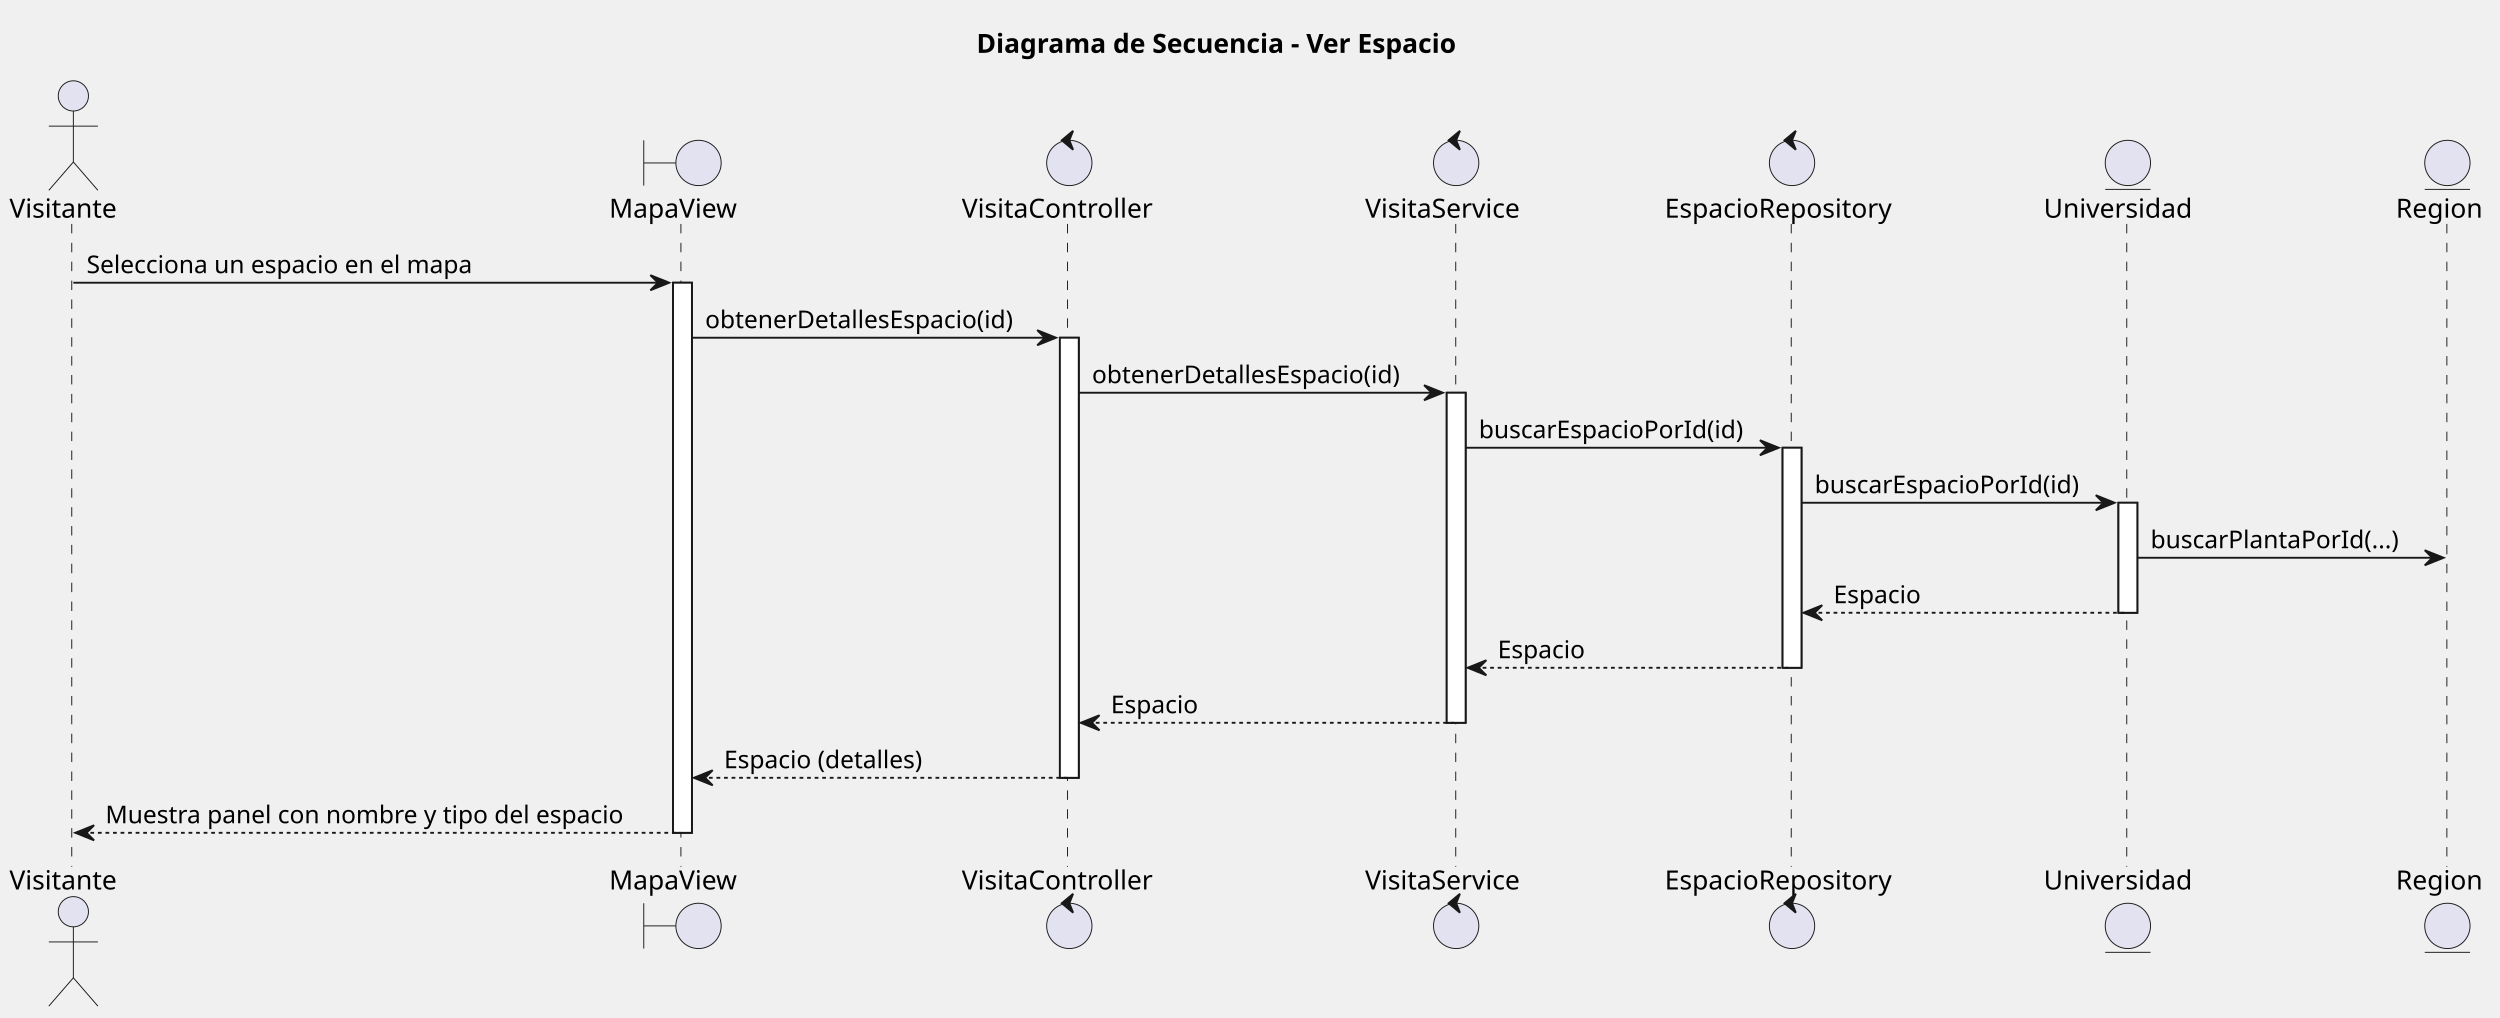
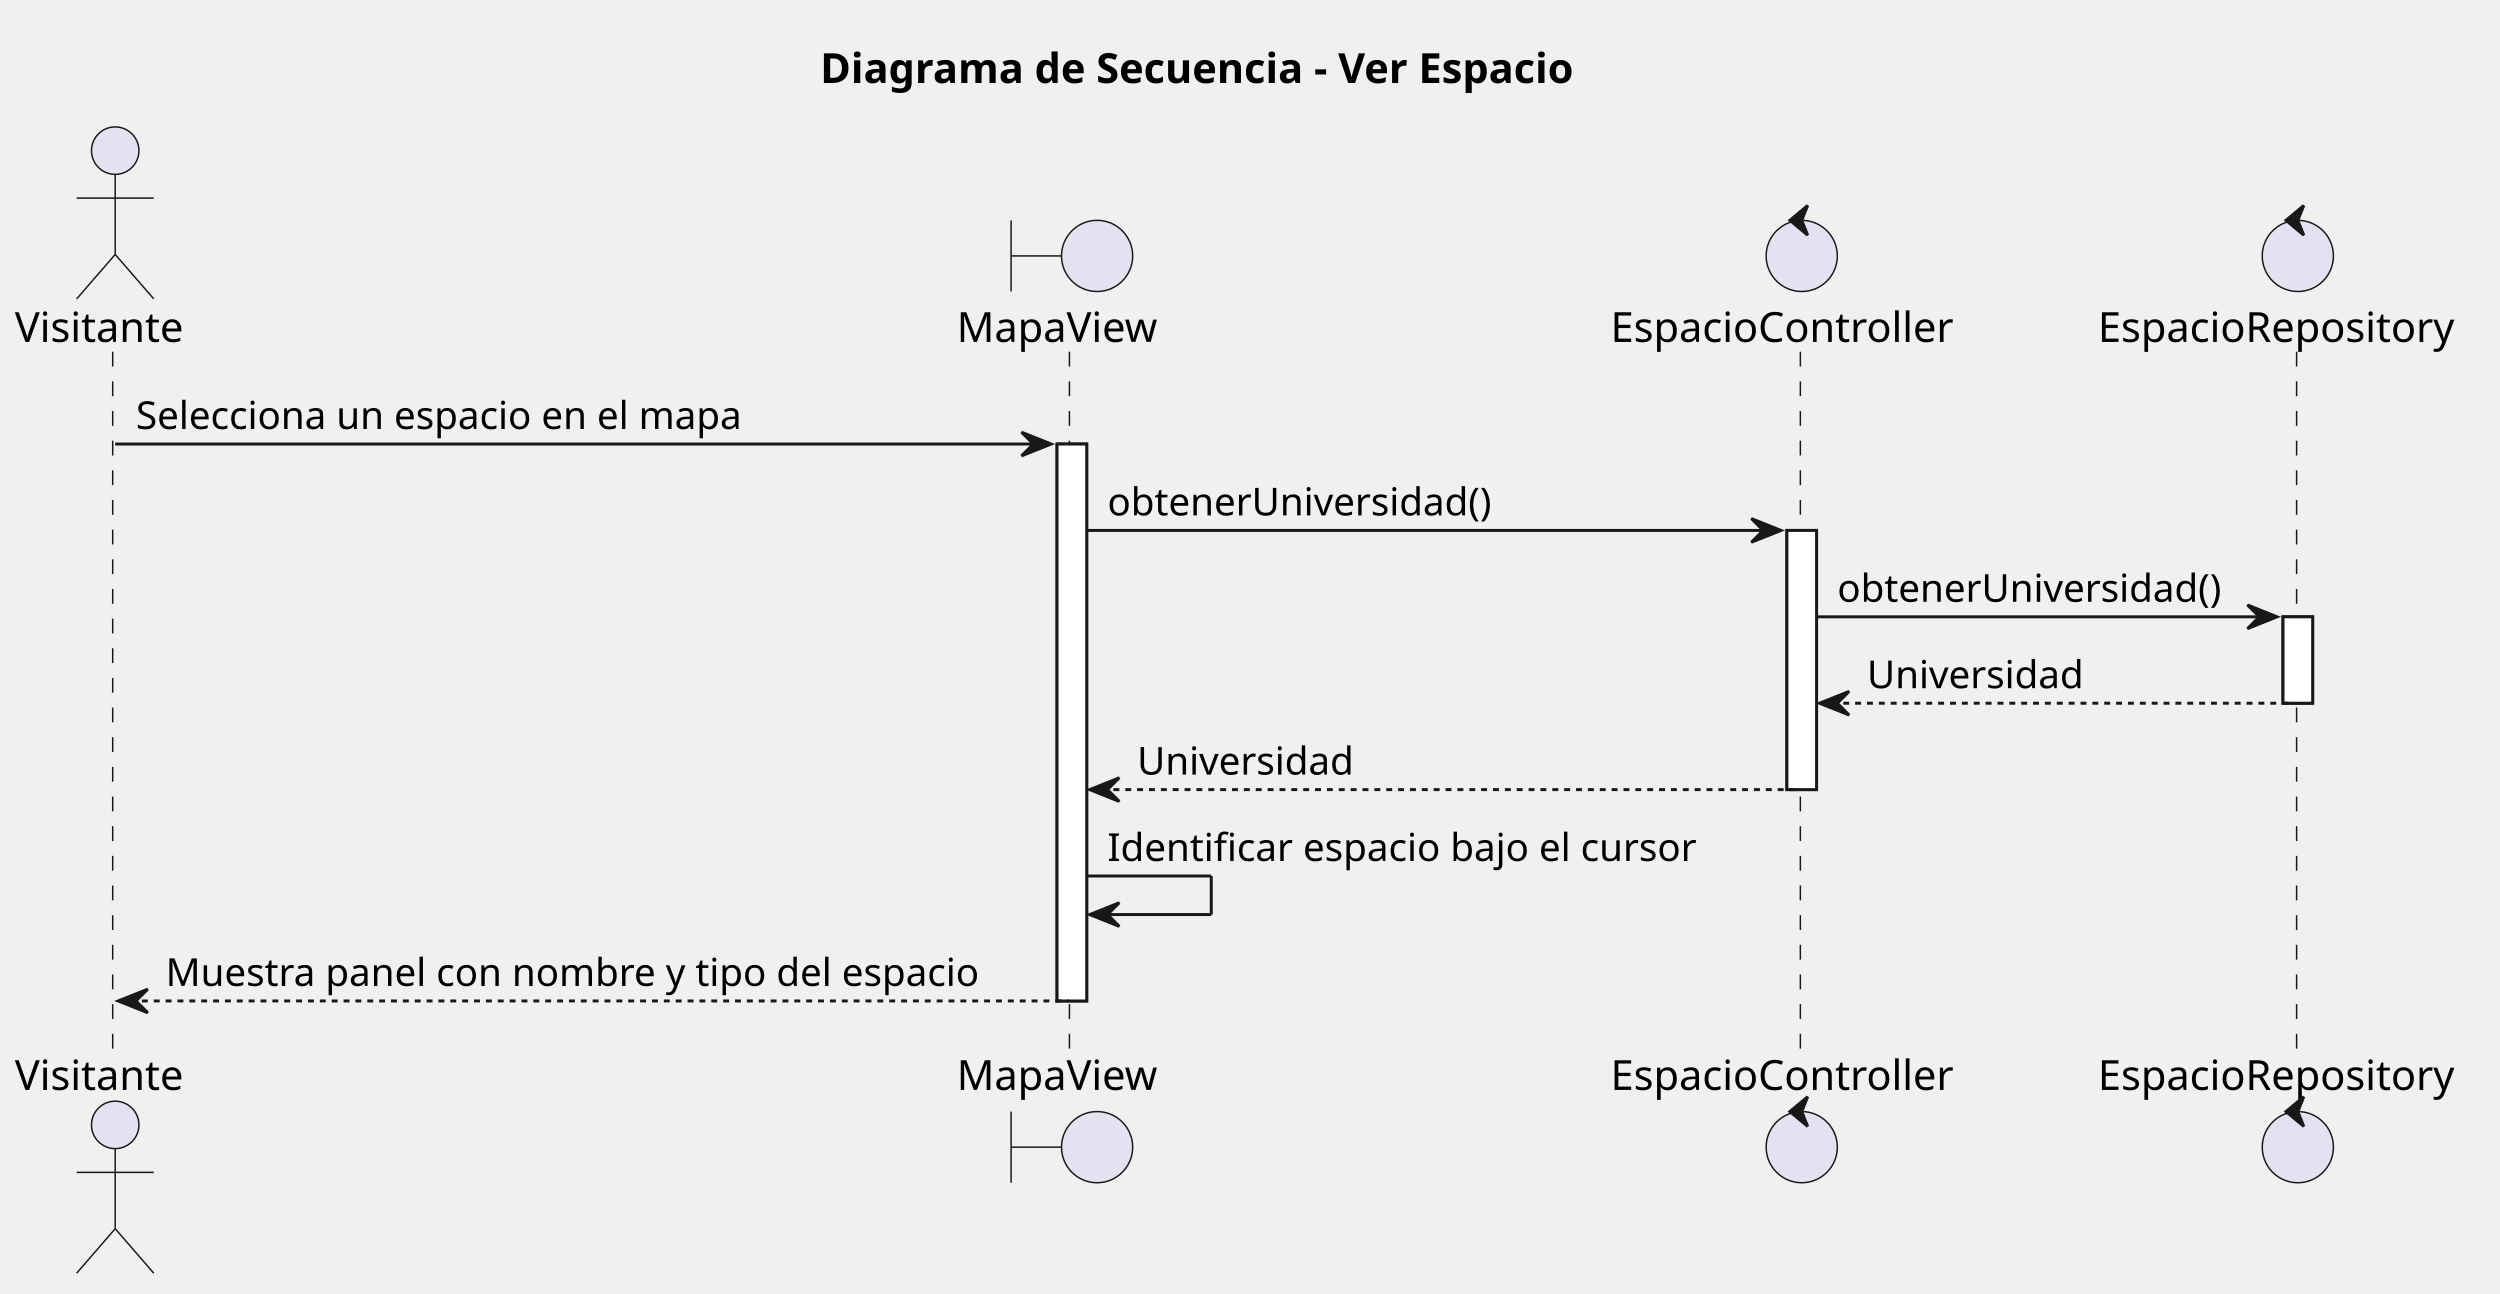
- <svg xmlns="http://www.w3.org/2000/svg" contentStyleType="text/css" data-diagram-type="SEQUENCE" height="539px" preserveAspectRatio="none" style="width:1324px;height:539px;background:#FFFFFF;" version="1.1" viewBox="0 0 1324 539" width="1324px" zoomAndPan="magnify">
+ <svg xmlns="http://www.w3.org/2000/svg" contentStyleType="text/css" data-diagram-type="SEQUENCE" height="436px" preserveAspectRatio="none" style="width:843px;height:436px;background:#FFFFFF;" version="1.1" viewBox="0 0 843 436" width="843px" zoomAndPan="magnify">
  <defs />
  <g>
-     <text fill="#000000" font-family="sans-serif" font-size="14" font-weight="bold" lengthAdjust="spacing" textLength="293.139" x="517.139" y="27.995">Diagrama de Secuencia - Ver Espacio</text>
+     <text fill="#000000" font-family="sans-serif" font-size="14" font-weight="bold" lengthAdjust="spacing" textLength="293.139" x="276.553" y="27.995">Diagrama de Secuencia - Ver Espacio</text>
    <g>
-       <rect fill="#FFFFFF" height="291.328" style="stroke:#181818;stroke-width:1;" width="10" x="356.439" y="149.727" />
+       <rect fill="#FFFFFF" height="187.797" style="stroke:#181818;stroke-width:1;" width="10" x="356.439" y="149.727" />
    </g>
    <g>
-       <rect fill="#FFFFFF" height="233.062" style="stroke:#181818;stroke-width:1;" width="10" x="561.313" y="178.859" />
+       <rect fill="#FFFFFF" height="87.398" style="stroke:#181818;stroke-width:1;" width="10" x="602.546" y="178.859" />
    </g>
    <g>
-       <rect fill="#FFFFFF" height="174.797" style="stroke:#181818;stroke-width:1;" width="10" x="766.188" y="207.992" />
+       <rect fill="#FFFFFF" height="29.133" style="stroke:#181818;stroke-width:1;" width="10" x="769.83" y="207.992" />
    </g>
    <g>
-       <rect fill="#FFFFFF" height="116.531" style="stroke:#181818;stroke-width:1;" width="10" x="944.06" y="237.125" />
+       <rect fill="#000000" fill-opacity="0" height="236.93" width="8" x="34.847" y="118.594" />
+       <line style="stroke:#181818;stroke-width:0.5;stroke-dasharray:5,5;" x1="38" x2="38" y1="118.594" y2="355.523" />
    </g>
    <g>
-       <rect fill="#FFFFFF" height="58.266" style="stroke:#181818;stroke-width:1;" width="10" x="1121.931" y="266.258" />
+       <rect fill="#000000" fill-opacity="0" height="236.93" width="8" x="357.439" y="118.594" />
+       <line style="stroke:#181818;stroke-width:0.5;stroke-dasharray:5,5;" x1="360.612" x2="360.612" y1="118.594" y2="355.523" />
    </g>
    <g>
-       <rect fill="#000000" fill-opacity="0" height="340.461" width="8" x="34.847" y="118.594" />
-       <line style="stroke:#181818;stroke-width:0.5;stroke-dasharray:5,5;" x1="38" x2="38" y1="118.594" y2="459.055" />
+       <rect fill="#000000" fill-opacity="0" height="236.93" width="8" x="603.546" y="118.594" />
+       <line style="stroke:#181818;stroke-width:0.5;stroke-dasharray:5,5;" x1="607.081" x2="607.081" y1="118.594" y2="355.523" />
    </g>
    <g>
-       <rect fill="#000000" fill-opacity="0" height="340.461" width="8" x="357.439" y="118.594" />
-       <line style="stroke:#181818;stroke-width:0.5;stroke-dasharray:5,5;" x1="360.612" x2="360.612" y1="118.594" y2="459.055" />
-     </g>
-     <g>
-       <rect fill="#000000" fill-opacity="0" height="340.461" width="8" x="562.313" y="118.594" />
-       <line style="stroke:#181818;stroke-width:0.5;stroke-dasharray:5,5;" x1="565.368" x2="565.368" y1="118.594" y2="459.055" />
-     </g>
-     <g>
-       <rect fill="#000000" fill-opacity="0" height="340.461" width="8" x="767.188" y="118.594" />
-       <line style="stroke:#181818;stroke-width:0.5;stroke-dasharray:5,5;" x1="770.958" x2="770.958" y1="118.594" y2="459.055" />
-     </g>
-     <g>
-       <rect fill="#000000" fill-opacity="0" height="340.461" width="8" x="945.06" y="118.594" />
-       <line style="stroke:#181818;stroke-width:0.5;stroke-dasharray:5,5;" x1="948.644" x2="948.644" y1="118.594" y2="459.055" />
-     </g>
-     <g>
-       <rect fill="#000000" fill-opacity="0" height="340.461" width="8" x="1122.931" y="118.594" />
-       <line style="stroke:#181818;stroke-width:0.5;stroke-dasharray:5,5;" x1="1126.331" x2="1126.331" y1="118.594" y2="459.055" />
-     </g>
-     <g>
-       <rect fill="#000000" fill-opacity="0" height="340.461" width="8" x="1292.138" y="118.594" />
-       <line style="stroke:#181818;stroke-width:0.5;stroke-dasharray:5,5;" x1="1295.86" x2="1295.86" y1="118.594" y2="459.055" />
+       <rect fill="#000000" fill-opacity="0" height="236.93" width="8" x="770.83" y="118.594" />
+       <line style="stroke:#181818;stroke-width:0.5;stroke-dasharray:5,5;" x1="774.415" x2="774.415" y1="118.594" y2="355.523" />
    </g>
    <g class="participant participant-head" data-participant="visitor">
      <text fill="#000000" font-family="sans-serif" font-size="14" lengthAdjust="spacing" textLength="61.694" x="5" y="115.292">Visitante</text>
      <ellipse cx="38.847" cy="50.797" fill="#E2E2F0" rx="8" ry="8" style="stroke:#181818;stroke-width:0.5;" />
      <path d="M38.847,58.797 L38.847,85.797 M25.847,66.797 L51.847,66.797 M38.847,85.797 L25.847,100.797 M38.847,85.797 L51.847,100.797" fill="none" style="stroke:#181818;stroke-width:0.5;" />
    </g>
    <g class="participant participant-tail" data-participant="visitor">
-       <text fill="#000000" font-family="sans-serif" font-size="14" lengthAdjust="spacing" textLength="61.694" x="5" y="471.05">Visitante</text>
-       <ellipse cx="38.847" cy="482.852" fill="#E2E2F0" rx="8" ry="8" style="stroke:#181818;stroke-width:0.5;" />
-       <path d="M38.847,490.852 L38.847,517.852 M25.847,498.852 L51.847,498.852 M38.847,517.852 L25.847,532.852 M38.847,517.852 L51.847,532.852" fill="none" style="stroke:#181818;stroke-width:0.5;" />
+       <text fill="#000000" font-family="sans-serif" font-size="14" lengthAdjust="spacing" textLength="61.694" x="5" y="367.519">Visitante</text>
+       <ellipse cx="38.847" cy="379.32" fill="#E2E2F0" rx="8" ry="8" style="stroke:#181818;stroke-width:0.5;" />
+       <path d="M38.847,387.32 L38.847,414.32 M25.847,395.32 L51.847,395.32 M38.847,414.32 L25.847,429.32 M38.847,414.32 L51.847,429.32" fill="none" style="stroke:#181818;stroke-width:0.5;" />
    </g>
    <g class="participant participant-head" data-participant="view">
      <text fill="#000000" font-family="sans-serif" font-size="14" lengthAdjust="spacing" textLength="71.654" x="322.612" y="115.292">MapaView</text>
      <path d="M340.939,74.297 L340.939,98.297 M340.939,86.297 L357.939,86.297" fill="none" style="stroke:#181818;stroke-width:0.5;" />
      <ellipse cx="369.939" cy="86.297" fill="#E2E2F0" rx="12" ry="12" style="stroke:#181818;stroke-width:0.5;" />
    </g>
    <g class="participant participant-tail" data-participant="view">
-       <text fill="#000000" font-family="sans-serif" font-size="14" lengthAdjust="spacing" textLength="71.654" x="322.612" y="471.05">MapaView</text>
-       <path d="M340.939,478.352 L340.939,502.352 M340.939,490.352 L357.939,490.352" fill="none" style="stroke:#181818;stroke-width:0.5;" />
-       <ellipse cx="369.939" cy="490.352" fill="#E2E2F0" rx="12" ry="12" style="stroke:#181818;stroke-width:0.5;" />
+       <text fill="#000000" font-family="sans-serif" font-size="14" lengthAdjust="spacing" textLength="71.654" x="322.612" y="367.519">MapaView</text>
+       <path d="M340.939,374.82 L340.939,398.82 M340.939,386.82 L357.939,386.82" fill="none" style="stroke:#181818;stroke-width:0.5;" />
+       <ellipse cx="369.939" cy="386.82" fill="#E2E2F0" rx="12" ry="12" style="stroke:#181818;stroke-width:0.5;" />
    </g>
    <g class="participant participant-head" data-participant="controller">
-       <text fill="#000000" font-family="sans-serif" font-size="14" lengthAdjust="spacing" textLength="107.892" x="509.368" y="115.292">VisitaController</text>
-       <ellipse cx="566.313" cy="86.297" fill="#E2E2F0" rx="12" ry="12" style="stroke:#181818;stroke-width:0.5;" />
-       <polygon fill="#181818" points="562.313,74.297,568.313,69.297,566.313,74.297,568.313,79.297,562.313,74.297" style="stroke:#181818;stroke-width:1;" />
+       <text fill="#000000" font-family="sans-serif" font-size="14" lengthAdjust="spacing" textLength="122.931" x="543.081" y="115.292">EspacioController</text>
+       <ellipse cx="607.546" cy="86.297" fill="#E2E2F0" rx="12" ry="12" style="stroke:#181818;stroke-width:0.5;" />
+       <polygon fill="#181818" points="603.546,74.297,609.546,69.297,607.546,74.297,609.546,79.297,603.546,74.297" style="stroke:#181818;stroke-width:1;" />
    </g>
    <g class="participant participant-tail" data-participant="controller">
-       <text fill="#000000" font-family="sans-serif" font-size="14" lengthAdjust="spacing" textLength="107.892" x="509.368" y="471.05">VisitaController</text>
-       <ellipse cx="566.313" cy="490.352" fill="#E2E2F0" rx="12" ry="12" style="stroke:#181818;stroke-width:0.5;" />
-       <polygon fill="#181818" points="562.313,478.352,568.313,473.352,566.313,478.352,568.313,483.352,562.313,478.352" style="stroke:#181818;stroke-width:1;" />
-     </g>
-     <g class="participant participant-head" data-participant="service">
-       <text fill="#000000" font-family="sans-serif" font-size="14" lengthAdjust="spacing" textLength="90.46" x="722.958" y="115.292">VisitaService</text>
-       <ellipse cx="771.188" cy="86.297" fill="#E2E2F0" rx="12" ry="12" style="stroke:#181818;stroke-width:0.5;" />
-       <polygon fill="#181818" points="767.188,74.297,773.188,69.297,771.188,74.297,773.188,79.297,767.188,74.297" style="stroke:#181818;stroke-width:1;" />
-     </g>
-     <g class="participant participant-tail" data-participant="service">
-       <text fill="#000000" font-family="sans-serif" font-size="14" lengthAdjust="spacing" textLength="90.46" x="722.958" y="471.05">VisitaService</text>
-       <ellipse cx="771.188" cy="490.352" fill="#E2E2F0" rx="12" ry="12" style="stroke:#181818;stroke-width:0.5;" />
-       <polygon fill="#181818" points="767.188,478.352,773.188,473.352,771.188,478.352,773.188,483.352,767.188,478.352" style="stroke:#181818;stroke-width:1;" />
+       <text fill="#000000" font-family="sans-serif" font-size="14" lengthAdjust="spacing" textLength="122.931" x="543.081" y="367.519">EspacioController</text>
+       <ellipse cx="607.546" cy="386.82" fill="#E2E2F0" rx="12" ry="12" style="stroke:#181818;stroke-width:0.5;" />
+       <polygon fill="#181818" points="603.546,374.82,609.546,369.82,607.546,374.82,609.546,379.82,603.546,374.82" style="stroke:#181818;stroke-width:1;" />
    </g>
    <g class="participant participant-head" data-participant="repository">
-       <text fill="#000000" font-family="sans-serif" font-size="14" lengthAdjust="spacing" textLength="128.83" x="881.644" y="115.292">EspacioRepository</text>
-       <ellipse cx="949.06" cy="86.297" fill="#E2E2F0" rx="12" ry="12" style="stroke:#181818;stroke-width:0.5;" />
-       <polygon fill="#181818" points="945.06,74.297,951.06,69.297,949.06,74.297,951.06,79.297,945.06,74.297" style="stroke:#181818;stroke-width:1;" />
+       <text fill="#000000" font-family="sans-serif" font-size="14" lengthAdjust="spacing" textLength="128.83" x="707.415" y="115.292">EspacioRepository</text>
+       <ellipse cx="774.83" cy="86.297" fill="#E2E2F0" rx="12" ry="12" style="stroke:#181818;stroke-width:0.5;" />
+       <polygon fill="#181818" points="770.83,74.297,776.83,69.297,774.83,74.297,776.83,79.297,770.83,74.297" style="stroke:#181818;stroke-width:1;" />
    </g>
    <g class="participant participant-tail" data-participant="repository">
-       <text fill="#000000" font-family="sans-serif" font-size="14" lengthAdjust="spacing" textLength="128.83" x="881.644" y="471.05">EspacioRepository</text>
-       <ellipse cx="949.06" cy="490.352" fill="#E2E2F0" rx="12" ry="12" style="stroke:#181818;stroke-width:0.5;" />
-       <polygon fill="#181818" points="945.06,478.352,951.06,473.352,949.06,478.352,951.06,483.352,945.06,478.352" style="stroke:#181818;stroke-width:1;" />
-     </g>
-     <g class="participant participant-head" data-participant="uni">
-       <text fill="#000000" font-family="sans-serif" font-size="14" lengthAdjust="spacing" textLength="83.2" x="1082.331" y="115.292">Universidad</text>
-       <ellipse cx="1126.931" cy="86.297" fill="#E2E2F0" rx="12" ry="12" style="stroke:#181818;stroke-width:0.5;" />
-       <line style="stroke:#181818;stroke-width:0.5;" x1="1114.931" x2="1138.931" y1="100.297" y2="100.297" />
-     </g>
-     <g class="participant participant-tail" data-participant="uni">
-       <text fill="#000000" font-family="sans-serif" font-size="14" lengthAdjust="spacing" textLength="83.2" x="1082.331" y="471.05">Universidad</text>
-       <ellipse cx="1126.931" cy="490.352" fill="#E2E2F0" rx="12" ry="12" style="stroke:#181818;stroke-width:0.5;" />
-       <line style="stroke:#181818;stroke-width:0.5;" x1="1114.931" x2="1138.931" y1="504.352" y2="504.352" />
-     </g>
-     <g class="participant participant-head" data-participant="reg">
-       <text fill="#000000" font-family="sans-serif" font-size="14" lengthAdjust="spacing" textLength="48.556" x="1268.86" y="115.292">Region</text>
-       <ellipse cx="1296.138" cy="86.297" fill="#E2E2F0" rx="12" ry="12" style="stroke:#181818;stroke-width:0.5;" />
-       <line style="stroke:#181818;stroke-width:0.5;" x1="1284.138" x2="1308.138" y1="100.297" y2="100.297" />
-     </g>
-     <g class="participant participant-tail" data-participant="reg">
-       <text fill="#000000" font-family="sans-serif" font-size="14" lengthAdjust="spacing" textLength="48.556" x="1268.86" y="471.05">Region</text>
-       <ellipse cx="1296.138" cy="490.352" fill="#E2E2F0" rx="12" ry="12" style="stroke:#181818;stroke-width:0.5;" />
-       <line style="stroke:#181818;stroke-width:0.5;" x1="1284.138" x2="1308.138" y1="504.352" y2="504.352" />
+       <text fill="#000000" font-family="sans-serif" font-size="14" lengthAdjust="spacing" textLength="128.83" x="707.415" y="367.519">EspacioRepository</text>
+       <ellipse cx="774.83" cy="386.82" fill="#E2E2F0" rx="12" ry="12" style="stroke:#181818;stroke-width:0.5;" />
+       <polygon fill="#181818" points="770.83,374.82,776.83,369.82,774.83,374.82,776.83,379.82,770.83,374.82" style="stroke:#181818;stroke-width:1;" />
    </g>
    <g>
-       <rect fill="#FFFFFF" height="291.328" style="stroke:#181818;stroke-width:1;" width="10" x="356.439" y="149.727" />
+       <rect fill="#FFFFFF" height="187.797" style="stroke:#181818;stroke-width:1;" width="10" x="356.439" y="149.727" />
    </g>
    <g>
-       <rect fill="#FFFFFF" height="233.062" style="stroke:#181818;stroke-width:1;" width="10" x="561.313" y="178.859" />
+       <rect fill="#FFFFFF" height="87.398" style="stroke:#181818;stroke-width:1;" width="10" x="602.546" y="178.859" />
    </g>
    <g>
-       <rect fill="#FFFFFF" height="174.797" style="stroke:#181818;stroke-width:1;" width="10" x="766.188" y="207.992" />
-     </g>
-     <g>
-       <rect fill="#FFFFFF" height="116.531" style="stroke:#181818;stroke-width:1;" width="10" x="944.06" y="237.125" />
-     </g>
-     <g>
-       <rect fill="#FFFFFF" height="58.266" style="stroke:#181818;stroke-width:1;" width="10" x="1121.931" y="266.258" />
+       <rect fill="#FFFFFF" height="29.133" style="stroke:#181818;stroke-width:1;" width="10" x="769.83" y="207.992" />
    </g>
    <g class="message" data-participant-1="visitor" data-participant-2="view">
      <polygon fill="#181818" points="344.439,145.727,354.439,149.727,344.439,153.727,348.439,149.727" style="stroke:#181818;stroke-width:1;" />
      <line style="stroke:#181818;stroke-width:1;" x1="38.847" x2="350.439" y1="149.727" y2="149.727" />
      <text fill="#000000" font-family="sans-serif" font-size="13" lengthAdjust="spacing" textLength="221.463" x="45.847" y="144.661">Selecciona un espacio en el mapa</text>
    </g>
    <g class="message" data-participant-1="view" data-participant-2="controller">
-       <polygon fill="#181818" points="549.313,174.859,559.313,178.859,549.313,182.859,553.313,178.859" style="stroke:#181818;stroke-width:1;" />
-       <line style="stroke:#181818;stroke-width:1;" x1="366.439" x2="555.313" y1="178.859" y2="178.859" />
-       <text fill="#000000" font-family="sans-serif" font-size="13" lengthAdjust="spacing" textLength="175.875" x="373.439" y="173.793">obtenerDetallesEspacio(id)</text>
+       <polygon fill="#181818" points="590.546,174.859,600.546,178.859,590.546,182.859,594.546,178.859" style="stroke:#181818;stroke-width:1;" />
+       <line style="stroke:#181818;stroke-width:1;" x1="366.439" x2="596.546" y1="178.859" y2="178.859" />
+       <text fill="#000000" font-family="sans-serif" font-size="13" lengthAdjust="spacing" textLength="138.284" x="373.439" y="173.793">obtenerUniversidad()</text>
    </g>
-     <g class="message" data-participant-1="controller" data-participant-2="service">
-       <polygon fill="#181818" points="754.188,203.992,764.188,207.992,754.188,211.992,758.188,207.992" style="stroke:#181818;stroke-width:1;" />
-       <line style="stroke:#181818;stroke-width:1;" x1="571.313" x2="760.188" y1="207.992" y2="207.992" />
-       <text fill="#000000" font-family="sans-serif" font-size="13" lengthAdjust="spacing" textLength="175.875" x="578.313" y="202.926">obtenerDetallesEspacio(id)</text>
+     <g class="message" data-participant-1="controller" data-participant-2="repository">
+       <polygon fill="#181818" points="757.83,203.992,767.83,207.992,757.83,211.992,761.83,207.992" style="stroke:#181818;stroke-width:1;" />
+       <line style="stroke:#181818;stroke-width:1;" x1="612.546" x2="763.83" y1="207.992" y2="207.992" />
+       <text fill="#000000" font-family="sans-serif" font-size="13" lengthAdjust="spacing" textLength="138.284" x="619.546" y="202.926">obtenerUniversidad()</text>
    </g>
-     <g class="message" data-participant-1="service" data-participant-2="repository">
-       <polygon fill="#181818" points="932.06,233.125,942.06,237.125,932.06,241.125,936.06,237.125" style="stroke:#181818;stroke-width:1;" />
-       <line style="stroke:#181818;stroke-width:1;" x1="776.188" x2="938.06" y1="237.125" y2="237.125" />
-       <text fill="#000000" font-family="sans-serif" font-size="13" lengthAdjust="spacing" textLength="148.872" x="783.188" y="232.059">buscarEspacioPorId(id)</text>
-     </g>
-     <g class="message" data-participant-1="repository" data-participant-2="uni">
-       <polygon fill="#181818" points="1109.931,262.258,1119.931,266.258,1109.931,270.258,1113.931,266.258" style="stroke:#181818;stroke-width:1;" />
-       <line style="stroke:#181818;stroke-width:1;" x1="954.06" x2="1115.931" y1="266.258" y2="266.258" />
-       <text fill="#000000" font-family="sans-serif" font-size="13" lengthAdjust="spacing" textLength="148.872" x="961.06" y="261.192">buscarEspacioPorId(id)</text>
-     </g>
-     <g class="message" data-participant-1="uni" data-participant-2="reg">
-       <polygon fill="#181818" points="1284.138,291.391,1294.138,295.391,1284.138,299.391,1288.138,295.391" style="stroke:#181818;stroke-width:1;" />
-       <line style="stroke:#181818;stroke-width:1;" x1="1131.931" x2="1290.138" y1="295.391" y2="295.391" />
-       <text fill="#000000" font-family="sans-serif" font-size="13" lengthAdjust="spacing" textLength="140.207" x="1138.931" y="290.325">buscarPlantaPorId(...)</text>
-     </g>
-     <g class="message" data-participant-1="uni" data-participant-2="repository">
-       <polygon fill="#181818" points="965.06,320.523,955.06,324.523,965.06,328.523,961.06,324.523" style="stroke:#181818;stroke-width:1;" />
-       <line style="stroke:#181818;stroke-width:1;stroke-dasharray:2,2;" x1="959.06" x2="1125.931" y1="324.523" y2="324.523" />
-       <text fill="#000000" font-family="sans-serif" font-size="13" lengthAdjust="spacing" textLength="49.918" x="971.06" y="319.457">Espacio</text>
-     </g>
-     <g class="message" data-participant-1="repository" data-participant-2="service">
-       <polygon fill="#181818" points="787.188,349.656,777.188,353.656,787.188,357.656,783.188,353.656" style="stroke:#181818;stroke-width:1;" />
-       <line style="stroke:#181818;stroke-width:1;stroke-dasharray:2,2;" x1="781.188" x2="948.06" y1="353.656" y2="353.656" />
-       <text fill="#000000" font-family="sans-serif" font-size="13" lengthAdjust="spacing" textLength="49.918" x="793.188" y="348.59">Espacio</text>
-     </g>
-     <g class="message" data-participant-1="service" data-participant-2="controller">
-       <polygon fill="#181818" points="582.313,378.789,572.313,382.789,582.313,386.789,578.313,382.789" style="stroke:#181818;stroke-width:1;" />
-       <line style="stroke:#181818;stroke-width:1;stroke-dasharray:2,2;" x1="576.313" x2="770.188" y1="382.789" y2="382.789" />
-       <text fill="#000000" font-family="sans-serif" font-size="13" lengthAdjust="spacing" textLength="49.918" x="588.313" y="377.723">Espacio</text>
+     <g class="message" data-participant-1="repository" data-participant-2="controller">
+       <polygon fill="#181818" points="623.546,233.125,613.546,237.125,623.546,241.125,619.546,237.125" style="stroke:#181818;stroke-width:1;" />
+       <line style="stroke:#181818;stroke-width:1;stroke-dasharray:2,2;" x1="617.546" x2="773.83" y1="237.125" y2="237.125" />
+       <text fill="#000000" font-family="sans-serif" font-size="13" lengthAdjust="spacing" textLength="77.257" x="629.546" y="232.059">Universidad</text>
    </g>
    <g class="message" data-participant-1="controller" data-participant-2="view">
-       <polygon fill="#181818" points="377.439,407.922,367.439,411.922,377.439,415.922,373.439,411.922" style="stroke:#181818;stroke-width:1;" />
-       <line style="stroke:#181818;stroke-width:1;stroke-dasharray:2,2;" x1="371.439" x2="565.313" y1="411.922" y2="411.922" />
-       <text fill="#000000" font-family="sans-serif" font-size="13" lengthAdjust="spacing" textLength="115.502" x="383.439" y="406.856">Espacio (detalles)</text>
+       <polygon fill="#181818" points="377.439,262.258,367.439,266.258,377.439,270.258,373.439,266.258" style="stroke:#181818;stroke-width:1;" />
+       <line style="stroke:#181818;stroke-width:1;stroke-dasharray:2,2;" x1="371.439" x2="606.546" y1="266.258" y2="266.258" />
+       <text fill="#000000" font-family="sans-serif" font-size="13" lengthAdjust="spacing" textLength="77.257" x="383.439" y="261.192">Universidad</text>
+     </g>
+     <g class="message" data-participant-1="view" data-participant-2="view">
+       <line style="stroke:#181818;stroke-width:1;" x1="366.439" x2="408.439" y1="295.391" y2="295.391" />
+       <line style="stroke:#181818;stroke-width:1;" x1="408.439" x2="408.439" y1="295.391" y2="308.391" />
+       <line style="stroke:#181818;stroke-width:1;" x1="367.439" x2="408.439" y1="308.391" y2="308.391" />
+       <polygon fill="#181818" points="377.439,304.391,367.439,308.391,377.439,312.391,373.439,308.391" style="stroke:#181818;stroke-width:1;" />
+       <text fill="#000000" font-family="sans-serif" font-size="13" lengthAdjust="spacing" textLength="212.107" x="373.439" y="290.325">Identificar espacio bajo el cursor</text>
    </g>
    <g class="message" data-participant-1="view" data-participant-2="visitor">
-       <polygon fill="#181818" points="49.847,437.055,39.847,441.055,49.847,445.055,45.847,441.055" style="stroke:#181818;stroke-width:1;" />
-       <line style="stroke:#181818;stroke-width:1;stroke-dasharray:2,2;" x1="43.847" x2="360.439" y1="441.055" y2="441.055" />
-       <text fill="#000000" font-family="sans-serif" font-size="13" lengthAdjust="spacing" textLength="293.592" x="55.847" y="435.989">Muestra panel con nombre y tipo del espacio</text>
+       <polygon fill="#181818" points="49.847,333.523,39.847,337.523,49.847,341.523,45.847,337.523" style="stroke:#181818;stroke-width:1;" />
+       <line style="stroke:#181818;stroke-width:1;stroke-dasharray:2,2;" x1="43.847" x2="360.439" y1="337.523" y2="337.523" />
+       <text fill="#000000" font-family="sans-serif" font-size="13" lengthAdjust="spacing" textLength="293.592" x="55.847" y="332.457">Muestra panel con nombre y tipo del espacio</text>
    </g>
  </g>
</svg>
